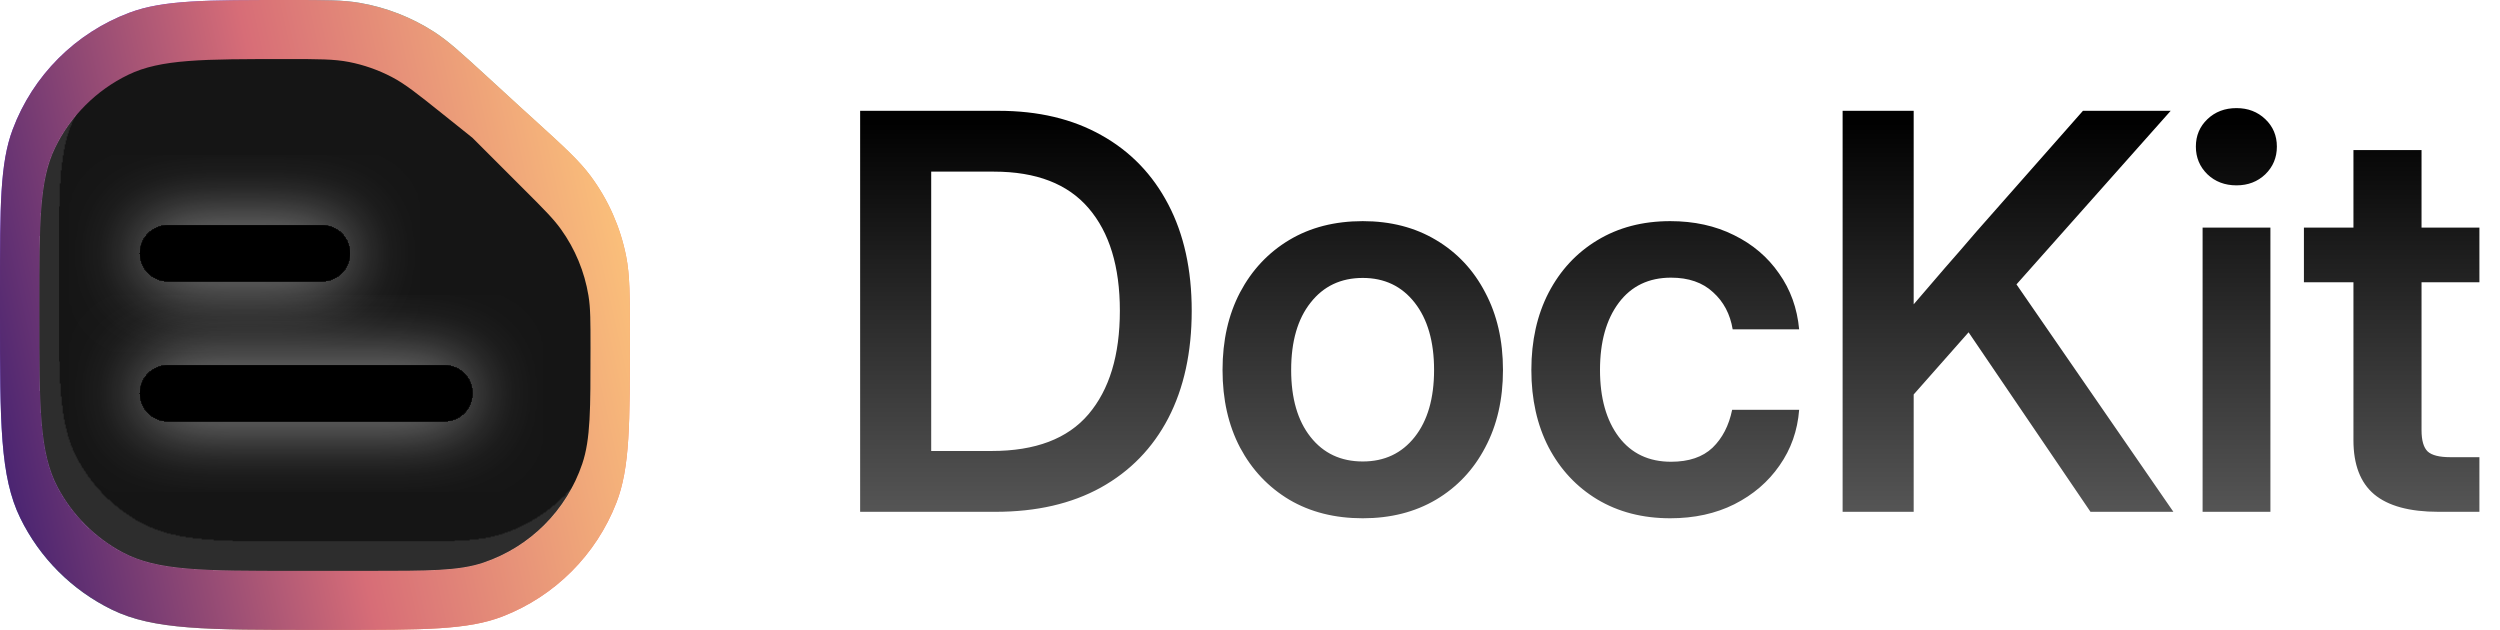
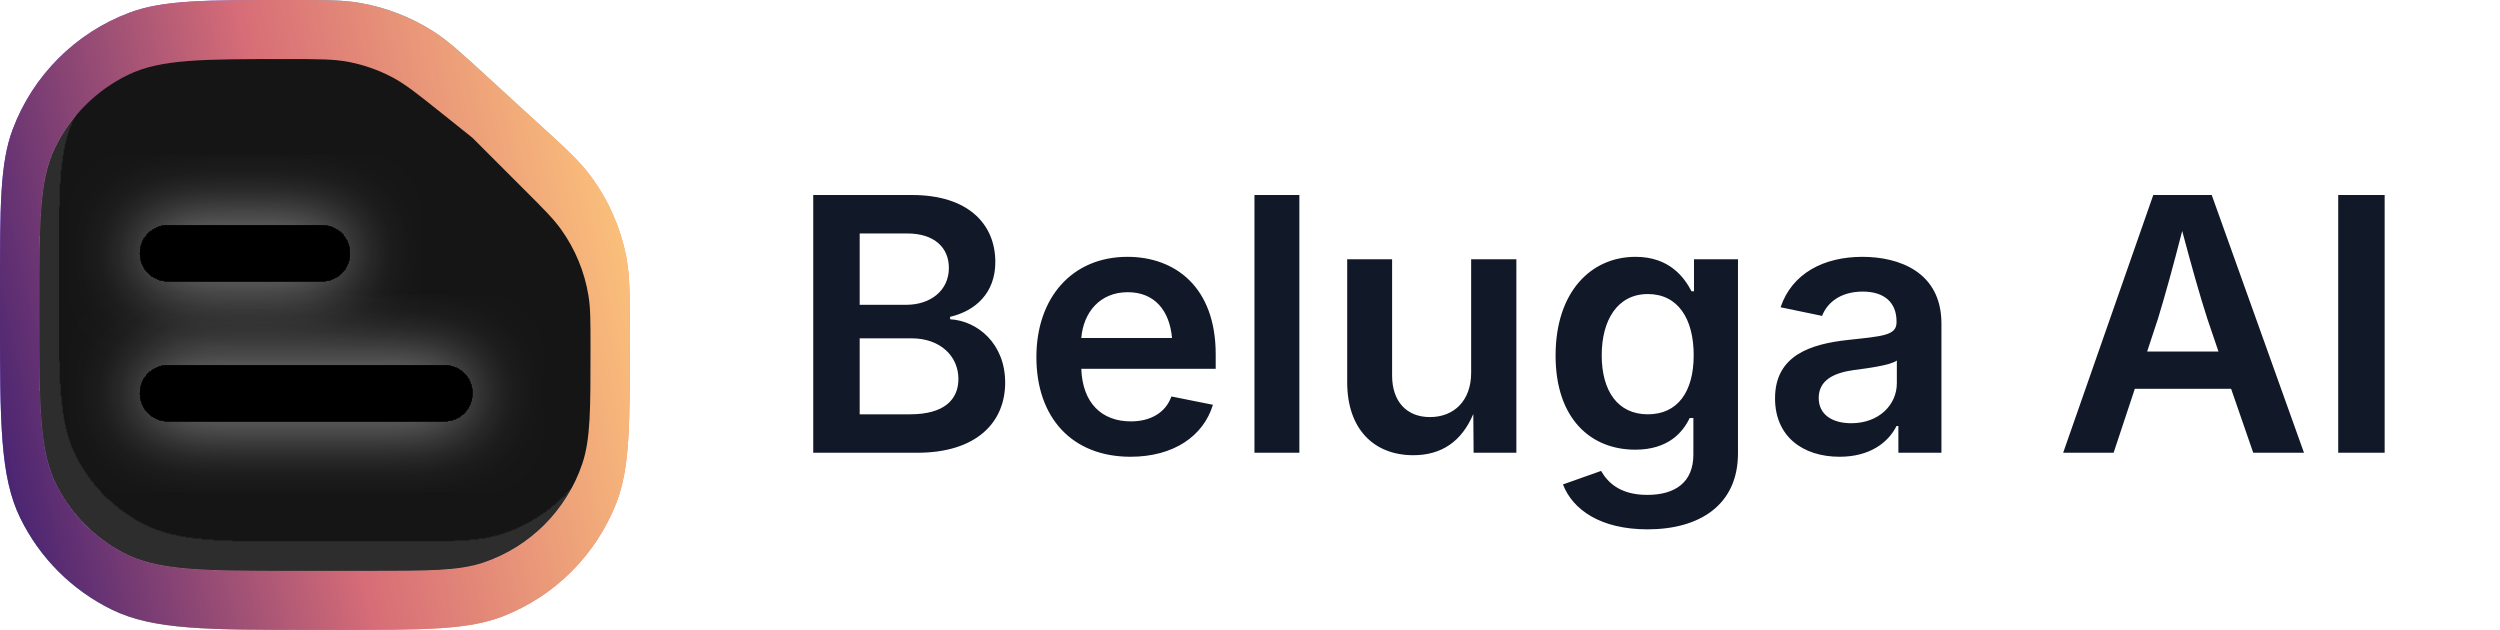
<svg xmlns="http://www.w3.org/2000/svg" width="127" height="32" viewBox="0 0 127 32" fill="none">
  <path d="M0 14.759C0 10.451 0 8.297 0.644 6.578C1.672 3.835 3.835 1.672 6.578 0.644C8.297 0 10.451 0 14.759 0V0C16.532 0 17.418 0 18.266 0.145C19.613 0.375 20.9 0.876 22.049 1.616C22.772 2.082 23.425 2.681 24.732 3.879L26.5 5.5L27.121 6.064C28.654 7.458 29.421 8.155 30.014 8.957C30.902 10.159 31.514 11.542 31.806 13.008C32 13.986 32 15.022 32 17.094V17.094C32 21.54 32 23.763 31.315 25.53C30.285 28.186 28.186 30.285 25.53 31.315C23.763 32 21.54 32 17.094 32H16C10.526 32 7.789 32 5.683 30.97C3.657 29.98 2.02 28.343 1.03 26.317C0 24.211 0 21.474 0 16V14.759Z" fill="url(#paint0_linear_894_7)" />
  <path d="M0 14.759C0 10.451 0 8.297 0.644 6.578C1.672 3.835 3.835 1.672 6.578 0.644C8.297 0 10.451 0 14.759 0V0C16.532 0 17.418 0 18.266 0.145C19.613 0.375 20.9 0.876 22.049 1.616C22.772 2.082 23.425 2.681 24.732 3.879L26.5 5.5L27.121 6.064C28.654 7.458 29.421 8.155 30.014 8.957C30.902 10.159 31.514 11.542 31.806 13.008C32 13.986 32 15.022 32 17.094V17.094C32 21.54 32 23.763 31.315 25.53C30.285 28.186 28.186 30.285 25.53 31.315C23.763 32 21.54 32 17.094 32H16C10.526 32 7.789 32 5.683 30.97C3.657 29.98 2.02 28.343 1.03 26.317C0 24.211 0 21.474 0 16V14.759Z" fill="url(#paint1_linear_894_7)" />
  <g filter="url(#filter0_i_894_7)">
    <path d="M2 15.585C2 11.307 2 9.168 2.797 7.519C3.582 5.894 4.894 4.582 6.519 3.797C8.168 3 10.307 3 14.585 3V3C16.175 3 16.97 3 17.731 3.149C18.486 3.297 19.216 3.553 19.898 3.909C20.585 4.268 21.206 4.765 22.447 5.758L24 7L26.686 9.686C27.641 10.641 28.118 11.118 28.498 11.648C29.217 12.649 29.695 13.802 29.894 15.018C30 15.662 30 16.337 30 17.686V17.686C30 20.771 30 22.313 29.58 23.557C28.782 25.924 26.924 27.782 24.557 28.58C23.313 29 21.771 29 18.686 29H15C10.331 29 7.996 29 6.229 28.055C4.833 27.309 3.69 26.167 2.945 24.771C2 23.004 2 20.669 2 16V15.585Z" fill="#151515" />
  </g>
  <g filter="url(#filter1_d_894_7)">
    <rect x="7.111" y="11.444" width="10.667" height="2.844" rx="1.422" fill="black" />
  </g>
  <g filter="url(#filter2_d_894_7)">
    <path d="M7.111 19.978C7.111 19.192 7.748 18.556 8.533 18.556L22.578 18.556C23.363 18.556 24 19.192 24 19.978V19.978C24 20.763 23.363 21.4 22.578 21.4L8.533 21.4C7.748 21.4 7.111 20.763 7.111 19.978V19.978Z" fill="black" />
  </g>
-   <path d="M50.572 26H43.695V5.629H50.723C52.746 5.629 54.492 6.044 55.959 6.873C57.426 7.693 58.557 8.865 59.35 10.387C60.143 11.9 60.539 13.7 60.539 15.787C60.539 17.893 60.143 19.711 59.35 21.242C58.557 22.764 57.413 23.94 55.918 24.77C54.432 25.59 52.65 26 50.572 26ZM47.305 22.91H50.381C52.596 22.91 54.232 22.29 55.289 21.051C56.355 19.802 56.889 18.047 56.889 15.787C56.889 13.545 56.36 11.809 55.303 10.578C54.245 9.339 52.641 8.719 50.49 8.719H47.305V22.91ZM69.228 26.328C67.806 26.328 66.562 26.014 65.495 25.385C64.429 24.747 63.595 23.863 62.993 22.732C62.401 21.602 62.105 20.29 62.105 18.795C62.105 17.3 62.401 15.988 62.993 14.857C63.595 13.718 64.429 12.829 65.495 12.191C66.562 11.553 67.806 11.234 69.228 11.234C70.641 11.234 71.88 11.553 72.947 12.191C74.022 12.829 74.856 13.718 75.448 14.857C76.05 15.988 76.351 17.3 76.351 18.795C76.351 20.29 76.05 21.602 75.448 22.732C74.856 23.863 74.022 24.747 72.947 25.385C71.88 26.014 70.641 26.328 69.228 26.328ZM69.228 23.443C70.331 23.443 71.21 23.029 71.867 22.199C72.523 21.37 72.851 20.235 72.851 18.795C72.851 17.355 72.523 16.215 71.867 15.377C71.21 14.538 70.331 14.119 69.228 14.119C68.116 14.119 67.232 14.538 66.576 15.377C65.919 16.206 65.591 17.346 65.591 18.795C65.591 20.235 65.919 21.37 66.576 22.199C67.232 23.029 68.116 23.443 69.228 23.443ZM84.848 26.328C83.445 26.328 82.21 26.009 81.143 25.371C80.086 24.733 79.261 23.849 78.668 22.719C78.085 21.588 77.793 20.281 77.793 18.795C77.793 17.309 78.085 16.001 78.668 14.871C79.261 13.732 80.086 12.843 81.143 12.205C82.21 11.558 83.445 11.234 84.848 11.234C86.06 11.234 87.141 11.471 88.088 11.945C89.036 12.41 89.797 13.057 90.372 13.887C90.955 14.707 91.297 15.655 91.397 16.73H88.02C87.892 15.956 87.56 15.327 87.022 14.844C86.493 14.352 85.782 14.105 84.889 14.105C83.759 14.105 82.875 14.529 82.237 15.377C81.599 16.225 81.28 17.364 81.28 18.795C81.28 20.217 81.599 21.352 82.237 22.199C82.875 23.038 83.759 23.457 84.889 23.457C85.792 23.457 86.493 23.22 86.995 22.746C87.496 22.263 87.829 21.62 87.993 20.818H91.397C91.315 21.876 90.982 22.819 90.399 23.648C89.825 24.478 89.059 25.134 88.102 25.617C87.154 26.091 86.07 26.328 84.848 26.328ZM93.605 26V5.629H97.215V15.459C97.743 14.839 98.272 14.224 98.801 13.613C99.338 13.003 99.872 12.387 100.4 11.768L105.814 5.629H110.271L102.437 14.447L110.408 26H106.197L100.004 16.881L97.215 20.039V26H93.605ZM111.892 26V11.562H115.337V26H111.892ZM113.614 9.416C113.022 9.416 112.53 9.229 112.138 8.855C111.746 8.473 111.55 8.003 111.55 7.447C111.55 6.891 111.746 6.426 112.138 6.053C112.53 5.679 113.022 5.492 113.614 5.492C114.198 5.492 114.685 5.679 115.077 6.053C115.469 6.426 115.665 6.891 115.665 7.447C115.665 8.003 115.469 8.473 115.077 8.855C114.685 9.229 114.198 9.416 113.614 9.416ZM125.954 11.562V14.338H123.014V21.857C123.014 22.377 123.119 22.737 123.329 22.938C123.538 23.129 123.921 23.225 124.477 23.225H125.954V26H123.875C122.408 26 121.319 25.704 120.608 25.111C119.906 24.519 119.555 23.603 119.555 22.363V14.338H117.039V11.562H119.555V7.625H123.014V11.562H125.954Z" fill="url(#paint2_linear_894_7)" />
+   <text x="40" y="23" font-family="Inter, system-ui, -apple-system, sans-serif" font-size="18" font-weight="600" fill="#111827">Beluga AI</text>
  <defs>
    <filter id="filter0_i_894_7" x="2" y="3" width="28" height="26" filterUnits="userSpaceOnUse" color-interpolation-filters="sRGB">
      <feFlood flood-opacity="0" result="BackgroundImageFix" />
      <feBlend mode="normal" in="SourceGraphic" in2="BackgroundImageFix" result="shape" />
      <feColorMatrix in="SourceAlpha" type="matrix" values="0 0 0 0 0 0 0 0 0 0 0 0 0 0 0 0 0 0 127 0" result="hardAlpha" />
      <feOffset dx="1" dy="-1.5" />
      <feComposite in2="hardAlpha" operator="arithmetic" k2="-1" k3="1" />
      <feColorMatrix type="matrix" values="0 0 0 0 1 0 0 0 0 1 0 0 0 0 1 0 0 0 0.1 0" />
      <feBlend mode="normal" in2="shape" result="effect1_innerShadow_894_7" />
    </filter>
    <filter id="filter1_d_894_7" x="3.555" y="7.889" width="17.778" height="9.956" filterUnits="userSpaceOnUse" color-interpolation-filters="sRGB">
      <feFlood flood-opacity="0" result="BackgroundImageFix" />
      <feColorMatrix in="SourceAlpha" type="matrix" values="0 0 0 0 0 0 0 0 0 0 0 0 0 0 0 0 0 0 127 0" result="hardAlpha" />
      <feOffset />
      <feGaussianBlur stdDeviation="1.778" />
      <feComposite in2="hardAlpha" operator="out" />
      <feColorMatrix type="matrix" values="0 0 0 0 1 0 0 0 0 1 0 0 0 0 1 0 0 0 0.6 0" />
      <feBlend mode="normal" in2="BackgroundImageFix" result="effect1_dropShadow_894_7" />
      <feBlend mode="normal" in="SourceGraphic" in2="effect1_dropShadow_894_7" result="shape" />
    </filter>
    <filter id="filter2_d_894_7" x="3.555" y="15" width="24" height="9.956" filterUnits="userSpaceOnUse" color-interpolation-filters="sRGB">
      <feFlood flood-opacity="0" result="BackgroundImageFix" />
      <feColorMatrix in="SourceAlpha" type="matrix" values="0 0 0 0 0 0 0 0 0 0 0 0 0 0 0 0 0 0 127 0" result="hardAlpha" />
      <feOffset />
      <feGaussianBlur stdDeviation="1.778" />
      <feComposite in2="hardAlpha" operator="out" />
      <feColorMatrix type="matrix" values="0 0 0 0 1 0 0 0 0 1 0 0 0 0 1 0 0 0 0.6 0" />
      <feBlend mode="normal" in2="BackgroundImageFix" result="effect1_dropShadow_894_7" />
      <feBlend mode="normal" in="SourceGraphic" in2="effect1_dropShadow_894_7" result="shape" />
    </filter>
    <linearGradient id="paint0_linear_894_7" x1="7.5" y1="2" x2="35.301" y2="16.566" gradientUnits="userSpaceOnUse">
      <stop stop-color="#7F52FF" />
      <stop offset="0.312" stop-color="#3DBAAA" />
      <stop offset="0.66" stop-color="#DFA75E" />
      <stop offset="1" stop-color="#FF856A" />
    </linearGradient>
    <linearGradient id="paint1_linear_894_7" x1="-2.12193e-07" y1="32" x2="36.528" y2="23.872" gradientUnits="userSpaceOnUse">
      <stop stop-color="#3A1C71" />
      <stop offset="0.5" stop-color="#D76D77" />
      <stop offset="1" stop-color="#FFCA7B" />
    </linearGradient>
-     <linearGradient id="paint2_linear_894_7" x1="84.5" y1="6" x2="84.5" y2="26" gradientUnits="userSpaceOnUse">
-       <stop />
-       <stop offset="1" stop-color="#555555" />
-     </linearGradient>
  </defs>
</svg>
